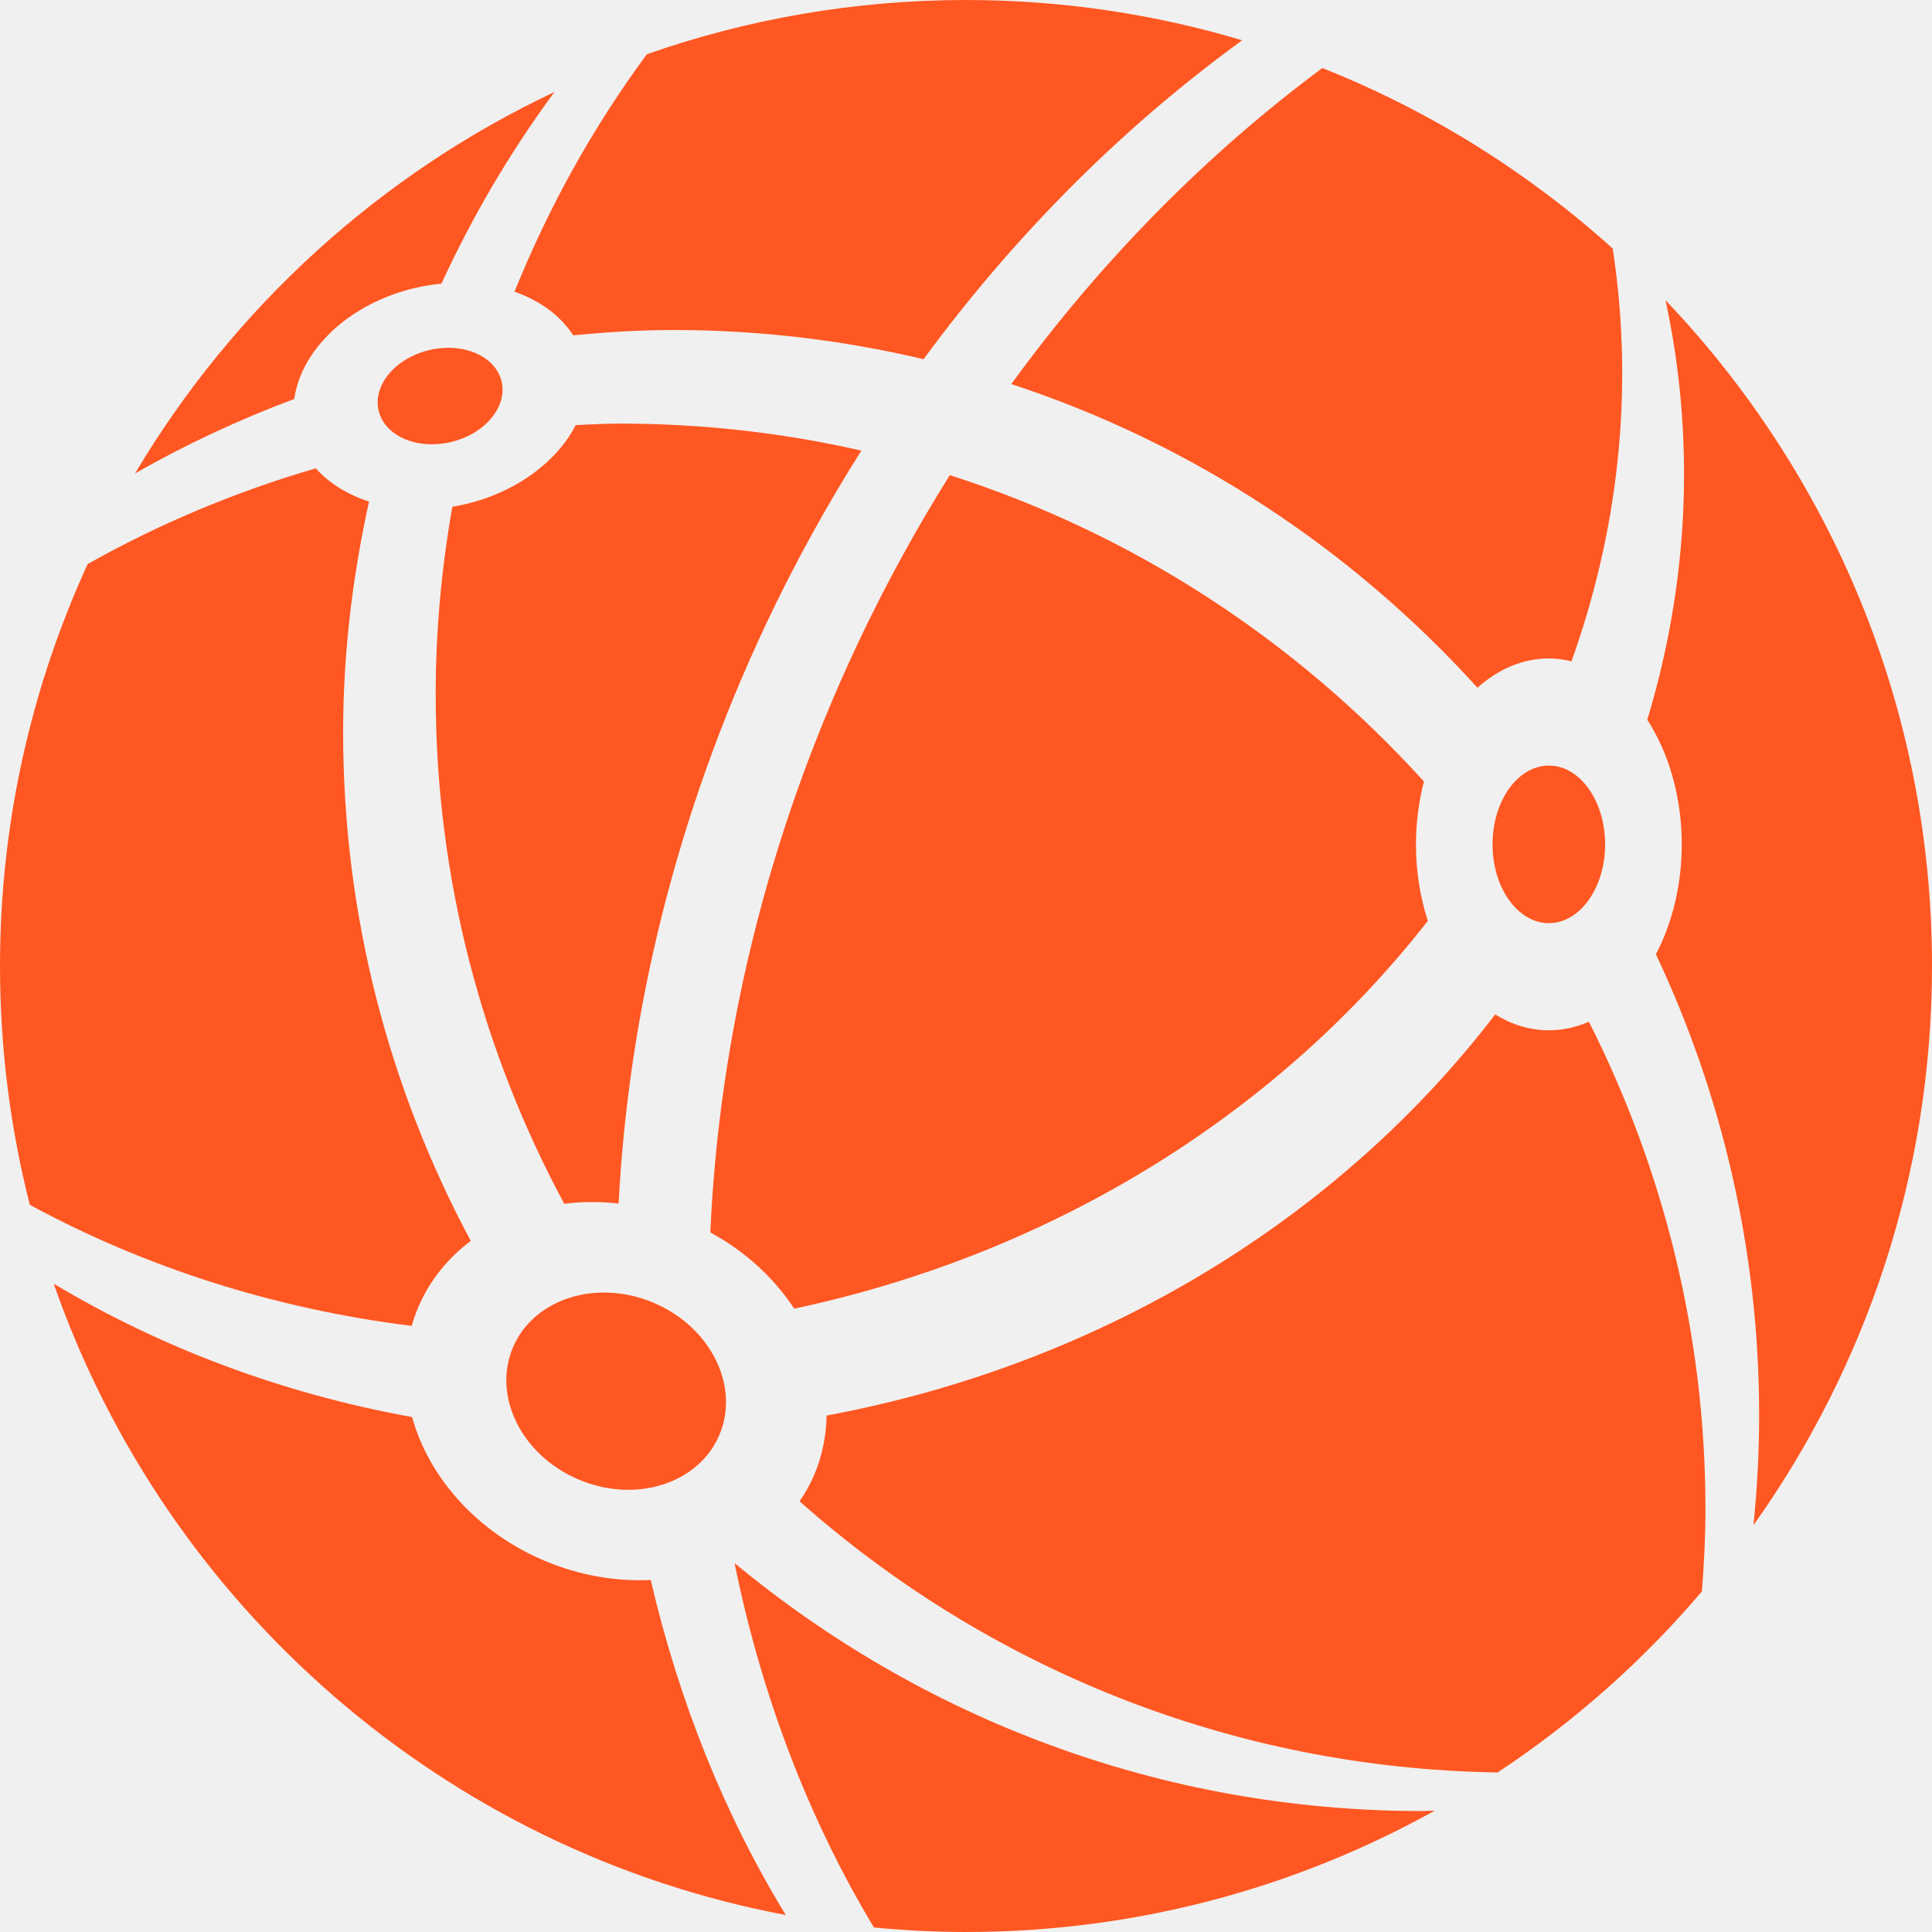
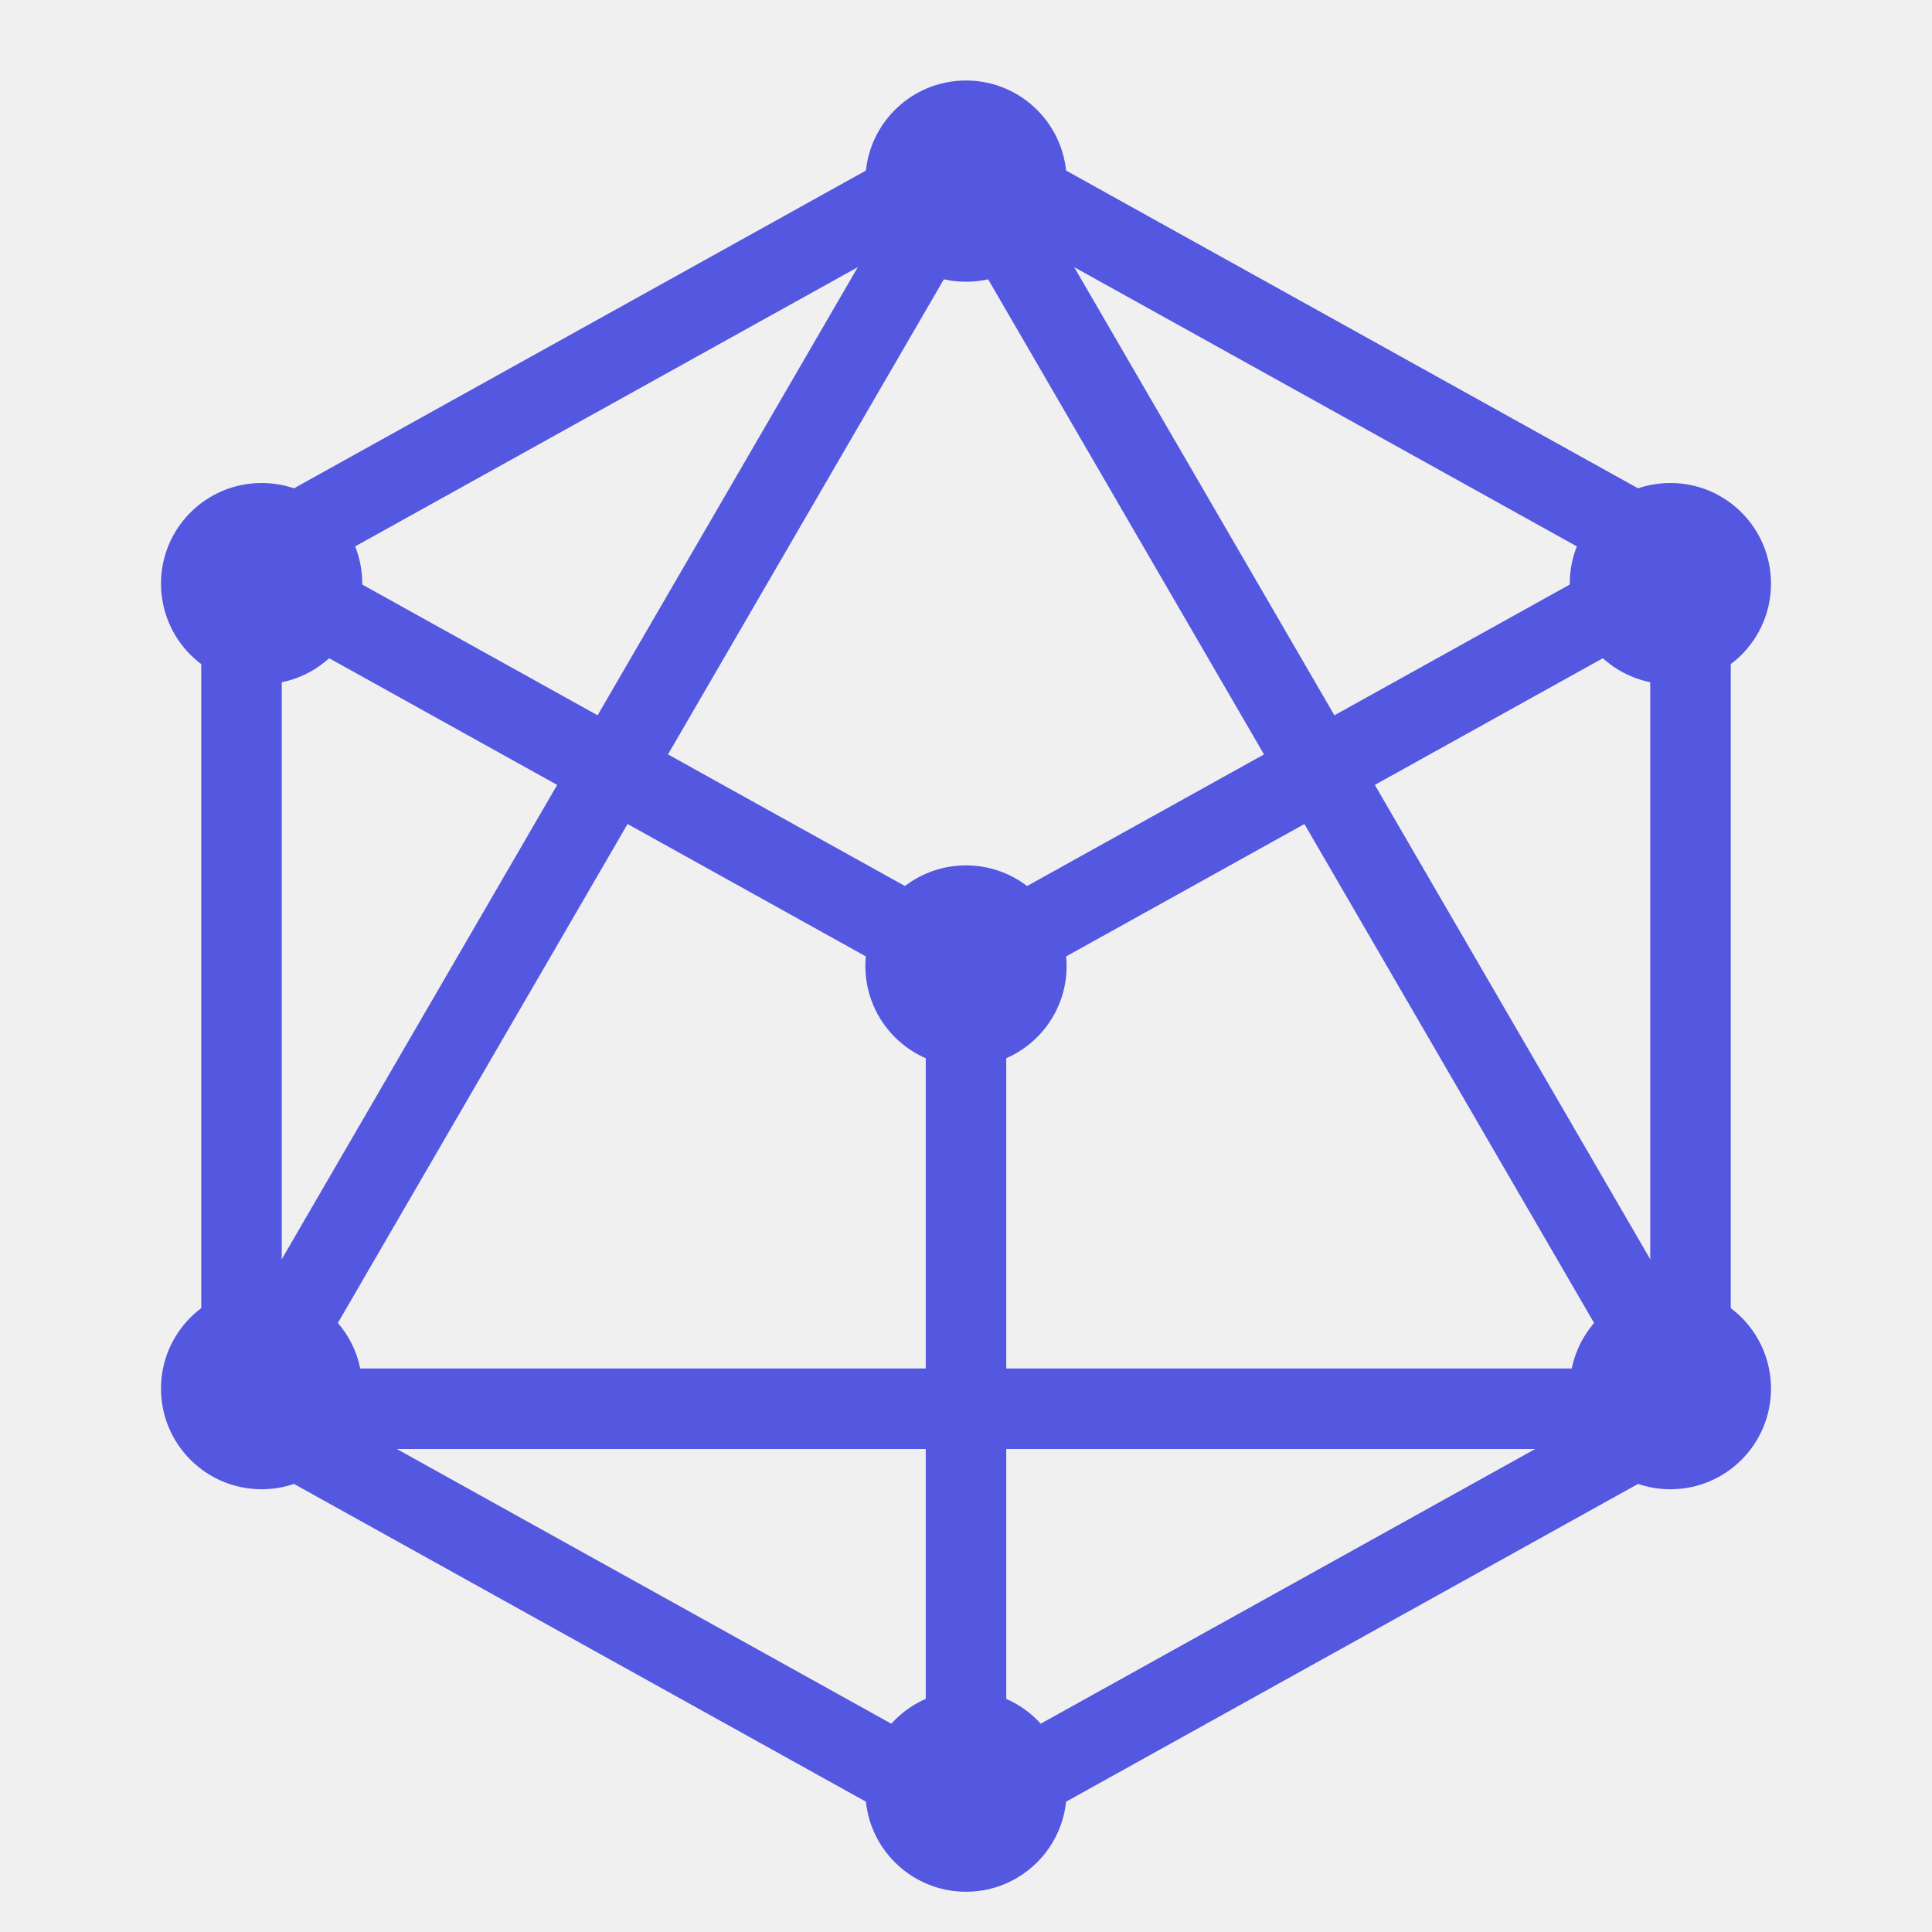
- <svg xmlns="http://www.w3.org/2000/svg" width="140" height="140" viewBox="0 0 140 140" fill="none">
-   <g clip-path="url(#clip0_109_2)">
-     <path d="M73.281 27.831C86.41 32.136 97.992 39.823 107.062 49.836C108.556 48.498 110.328 47.714 112.235 47.714C112.795 47.714 113.342 47.795 113.874 47.923C117.232 38.552 118.425 28.456 116.891 18.191C116.883 18.128 116.865 18.068 116.856 18.004C110.728 12.481 103.62 8.028 95.822 4.93C87.496 11.111 79.845 18.812 73.281 27.831Z" fill="#FF5722" />
-     <path d="M41.536 24.297C43.937 24.071 46.358 23.914 48.819 23.914C55.055 23.914 61.112 24.654 66.925 26.029C73.644 16.885 81.489 9.111 90.013 2.919C83.673 1.026 76.956 0 69.999 0C61.893 0 54.115 1.394 46.875 3.929C42.985 9.195 39.77 14.98 37.283 21.138C39.118 21.778 40.616 22.869 41.536 24.297Z" fill="#FF5722" />
-     <path d="M33.758 36.525C33.43 36.603 33.104 36.666 32.78 36.719C32.001 41.136 31.571 45.673 31.571 50.313C31.571 63.679 34.969 76.233 40.887 87.23C42.163 87.064 43.489 87.064 44.828 87.212C45.54 73.406 48.981 59.103 55.479 45.288C57.561 40.861 59.891 36.652 62.419 32.653C56.794 31.371 50.939 30.695 44.923 30.695C43.847 30.695 42.784 30.756 41.718 30.804C40.376 33.421 37.468 35.642 33.758 36.525Z" fill="#FF5722" />
-     <path d="M68.825 34.431C66.4 38.309 64.155 42.38 62.144 46.658C55.531 60.716 52.095 75.274 51.473 89.304C54.038 90.698 56.103 92.628 57.554 94.83C76.67 90.758 92.769 80.435 103.466 66.731C102.918 65.039 102.606 63.166 102.606 61.188C102.606 59.586 102.818 58.054 103.182 56.63C93.978 46.468 82.192 38.703 68.825 34.431Z" fill="#FF5722" />
-     <path d="M30.303 94.738C31.132 92.778 32.464 91.164 34.114 89.921C28.227 78.942 24.864 66.407 24.864 53.077C24.864 47.324 25.552 41.74 26.741 36.345C25.178 35.841 23.845 35.016 22.883 33.936C17.07 35.635 11.525 37.958 6.352 40.873C2.286 49.744 0 59.604 0 70.001C0 75.976 0.753 81.773 2.161 87.307C10.484 91.821 19.869 94.846 29.834 96.079C29.963 95.628 30.116 95.18 30.303 94.738Z" fill="#FF5722" />
-     <path d="M112.235 74.659C110.851 74.659 109.536 74.245 108.348 73.508C97.267 87.986 80.201 98.794 59.901 102.574C59.87 104.028 59.59 105.479 59.003 106.87C58.712 107.555 58.347 108.19 57.943 108.794C71.453 120.769 89.117 128.143 108.521 128.439C114.059 124.782 119.043 120.358 123.326 115.321C123.478 113.35 123.584 111.366 123.584 109.355C123.584 96.638 120.503 84.663 115.138 74.037C114.221 74.439 113.246 74.659 112.235 74.659Z" fill="#FF5722" />
-     <path d="M53.229 113.268C55.171 122.836 58.576 131.772 63.328 139.674C65.526 139.88 67.748 140 70.001 140C82.332 140 93.908 136.801 103.97 131.205C103.651 131.208 103.339 131.235 103.022 131.235C84.087 131.233 66.749 124.474 53.229 113.268Z" fill="#FF5722" />
-     <path d="M39.46 113.097C34.519 111.01 31.068 107.032 29.861 102.687C20.459 100.985 11.661 97.671 3.893 93.023C12.027 116.379 32.179 134.097 56.942 138.772C52.48 131.475 49.199 123.265 47.153 114.489C44.652 114.611 42.015 114.177 39.46 113.097Z" fill="#FF5722" />
-     <path d="M30.032 20.877C30.689 20.72 31.343 20.618 31.988 20.555C34.253 15.632 36.994 10.975 40.184 6.662C27.499 12.644 16.906 22.321 9.786 34.309C13.455 32.207 17.317 30.409 21.325 28.909C21.817 25.351 25.266 22.012 30.032 20.877Z" fill="#FF5722" />
-     <path d="M140 70.001C140 51.293 132.647 34.313 120.691 21.755C120.954 22.987 121.185 24.233 121.374 25.495C122.74 34.646 121.936 43.665 119.368 52.157C120.914 54.547 121.865 57.709 121.865 61.188C121.865 64.168 121.166 66.915 119.993 69.146C124.772 79.295 127.475 90.614 127.475 102.576C127.475 105.259 127.326 107.904 127.063 110.52C135.197 99.081 140 85.106 140 70.001Z" fill="#FF5722" />
-     <path d="M41.941 107.218C46.073 108.965 50.636 107.512 52.132 103.973C53.628 100.434 51.491 96.149 47.358 94.402C43.226 92.655 38.663 94.108 37.167 97.647C35.671 101.186 37.808 105.471 41.941 107.218Z" fill="#FF5722" />
-     <path d="M112.235 66.895C114.487 66.895 116.313 64.339 116.313 61.186C116.313 58.033 114.487 55.477 112.235 55.477C109.982 55.477 108.156 58.033 108.156 61.186C108.156 64.339 109.982 66.895 112.235 66.895Z" fill="#FF5722" />
-     <path d="M32.686 32.029C35.146 31.442 36.785 29.476 36.346 27.637C35.908 25.799 33.559 24.784 31.099 25.37C28.639 25.956 27 27.922 27.438 29.761C27.877 31.6 30.226 32.615 32.686 32.029Z" fill="#FF5722" />
+ <svg xmlns="http://www.w3.org/2000/svg" viewBox="0,0,256,256" width="48px" height="48px">
+   <g fill="none" fill-rule="nonzero" stroke="none" stroke-width="1" stroke-linecap="butt" stroke-linejoin="miter" stroke-miterlimit="10" stroke-dasharray="" stroke-dashoffset="0" font-family="none" font-weight="none" font-size="none" text-anchor="none" style="mix-blend-mode: normal">
+     <g transform="scale(5.33333,5.33333)">
+       <path d="M42,35h-36l18,-31z" fill-opacity="0" fill="#f8f8f8" />
+       <path d="M42,36h-36c-0.357,0 -0.688,-0.191 -0.866,-0.501c-0.179,-0.31 -0.178,-0.692 0.001,-1.001l18,-31c0.359,-0.617 1.371,-0.617 1.73,0l18,31c0.179,0.309 0.18,0.691 0.001,1.001c-0.178,0.31 -0.509,0.501 -0.866,0.501zM7.737,34h32.525l-16.262,-28.008z" fill="#5457e0" />
+       <rect x="23" y="24" width="2" height="21" fill="#5457e0" />
+       <rect x="41" y="14" width="2" height="21" fill="#5457e0" />
+       <path d="M7,35h-2v-21.588l19,-10.556l18.485,10.27l-0.97,1.748l-17.515,-9.73l-17,9.444z" fill="#5457e0" />
+       <path d="M24,25.144l-18.485,-10.27l0.97,-1.748l17.515,9.73l17.515,-9.73l0.97,1.748z" fill="#5457e0" />
+       <path d="M24,46.144l-18.485,-10.27l0.97,-1.748l17.515,9.73l17.515,-9.73l0.97,1.748z" fill="#5457e0" />
+       <circle cx="24" cy="4.5" r="2.5" fill="#5457e0" />
+       <circle cx="41.5" cy="34.5" r="2.5" fill="#5457e0" />
+       <circle cx="6.5" cy="34.5" r="2.5" fill="#5457e0" />
+       <circle cx="24" cy="24" r="2.5" fill="#5457e0" />
+       <circle cx="41.5" cy="14.5" r="2.5" fill="#5457e0" />
+       <circle cx="6.5" cy="14.5" r="2.5" fill="#5457e0" />
+       <circle cx="24" cy="44.5" r="2.5" fill="#5457e0" />
+     </g>
  </g>
-   <defs>
-     <clipPath id="clip0_109_2">
-       <rect width="140" height="140" fill="white" />
-     </clipPath>
-   </defs>
</svg>
